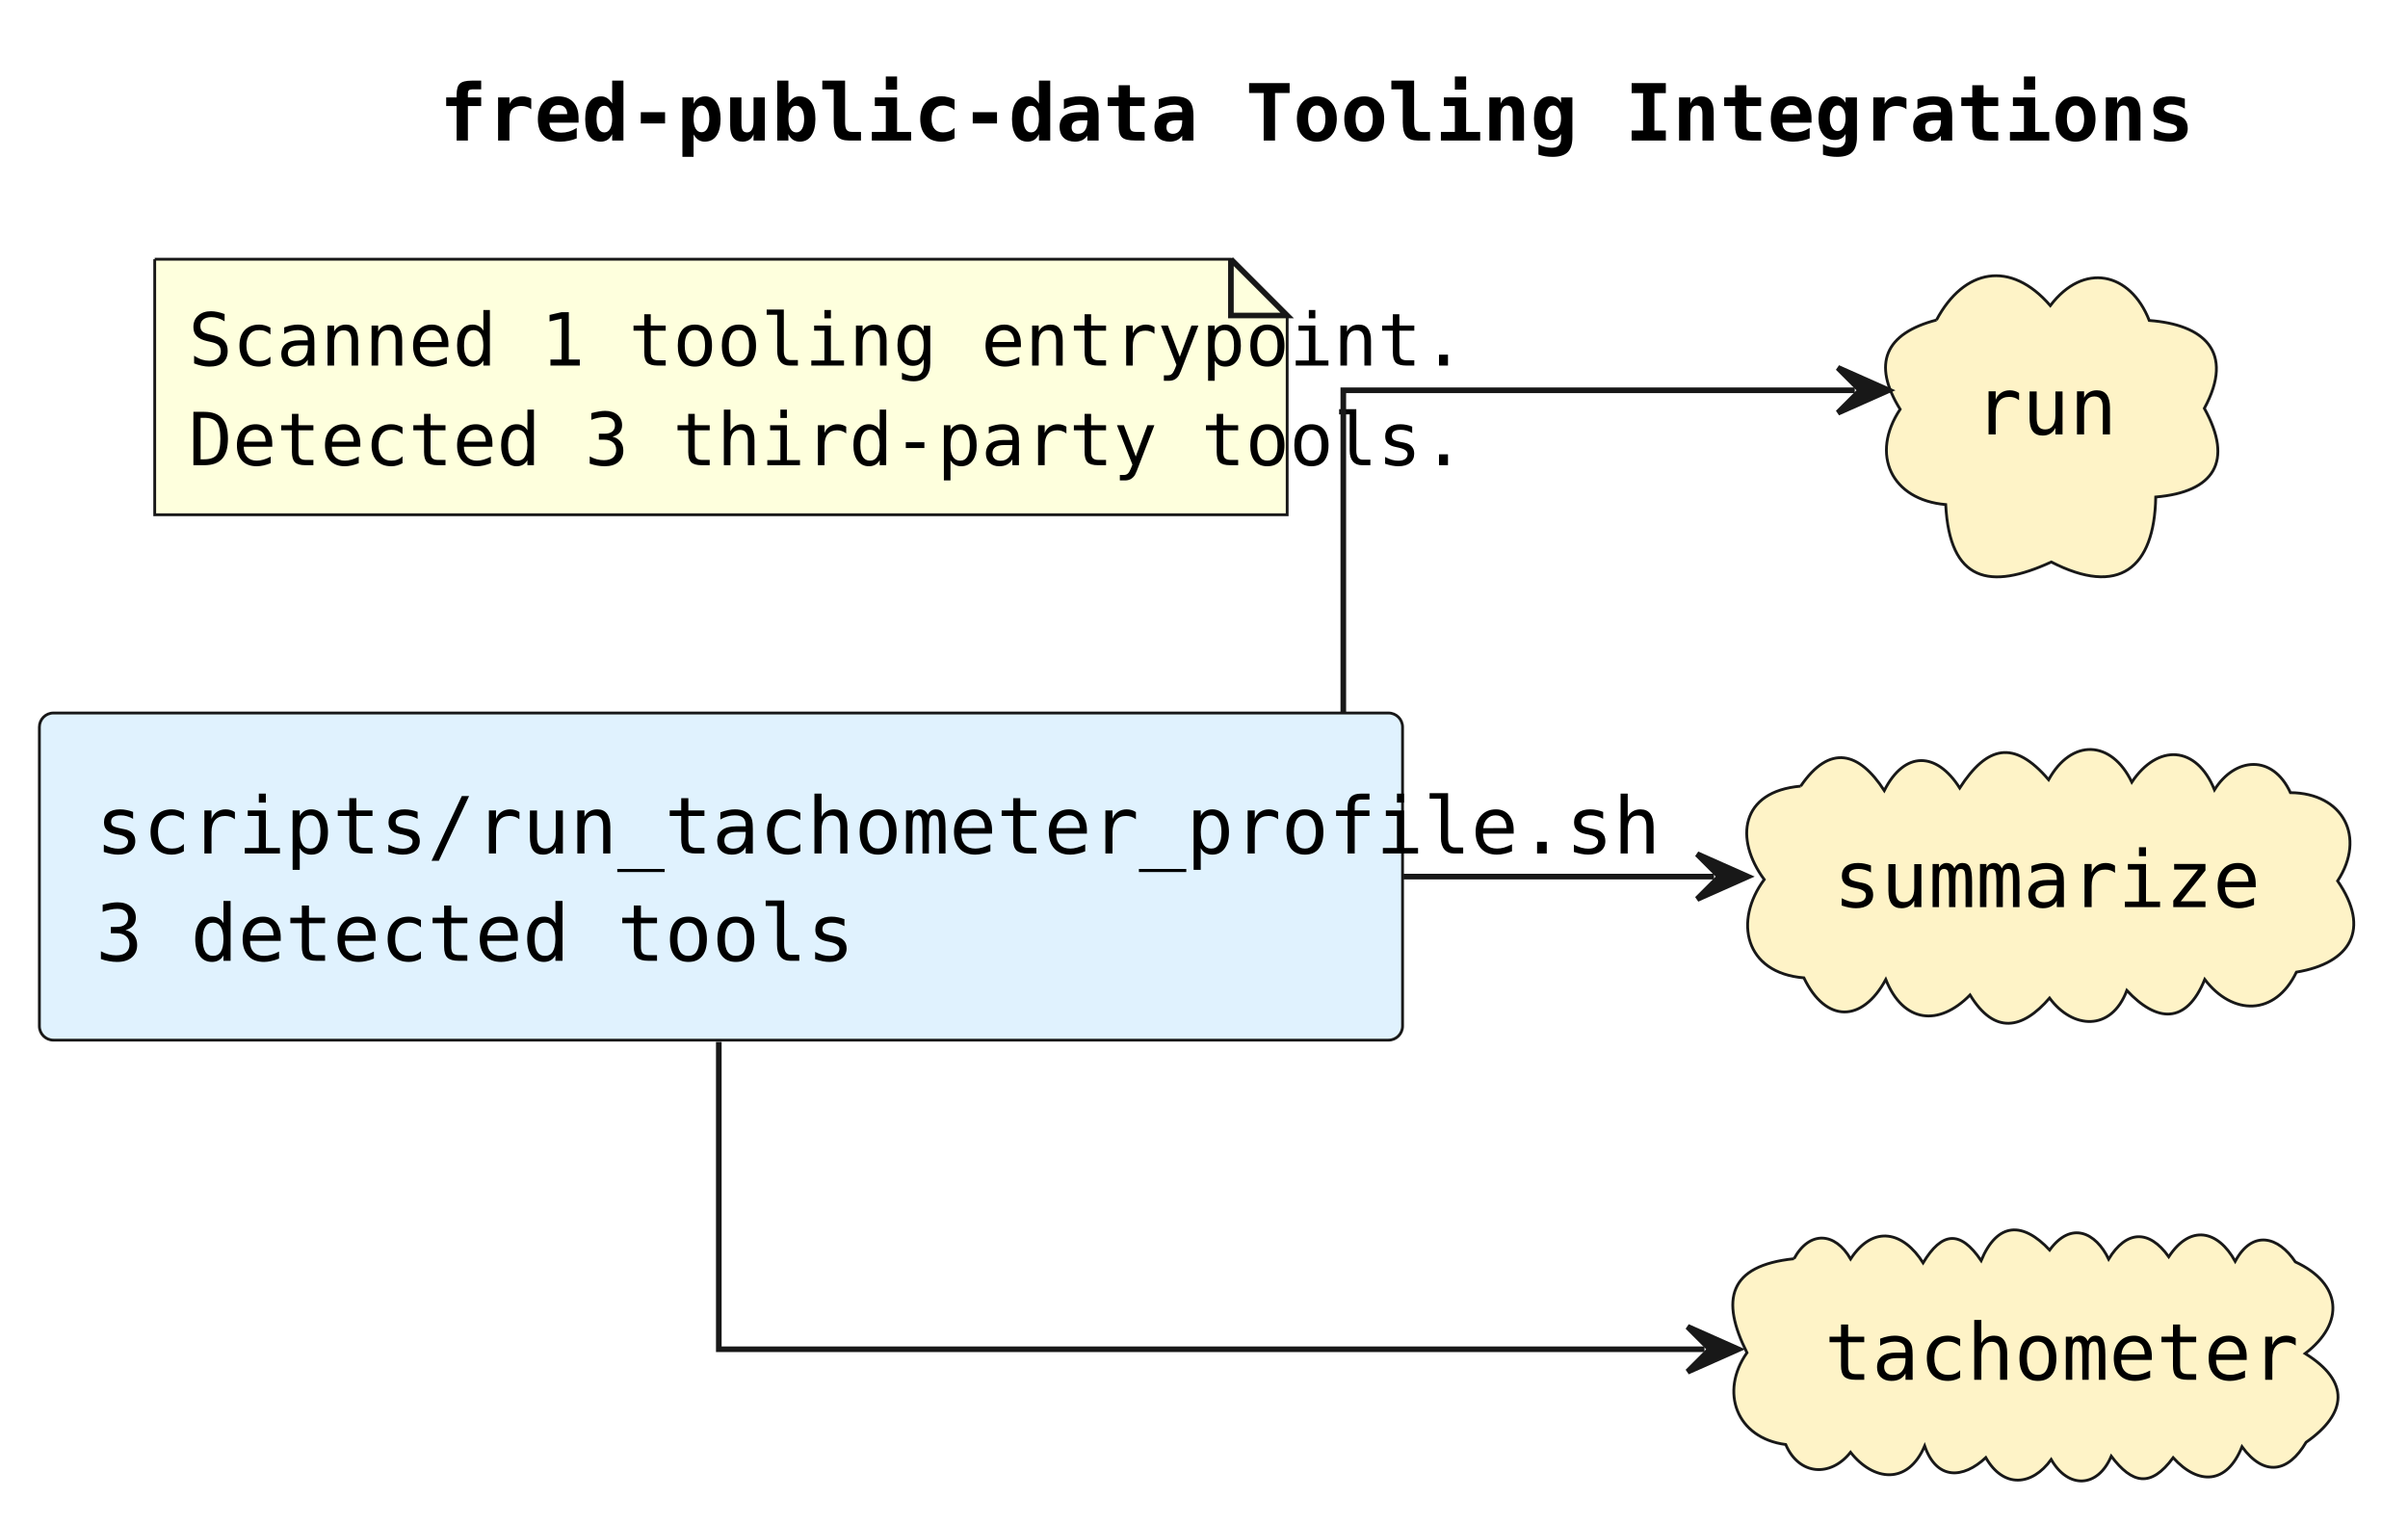
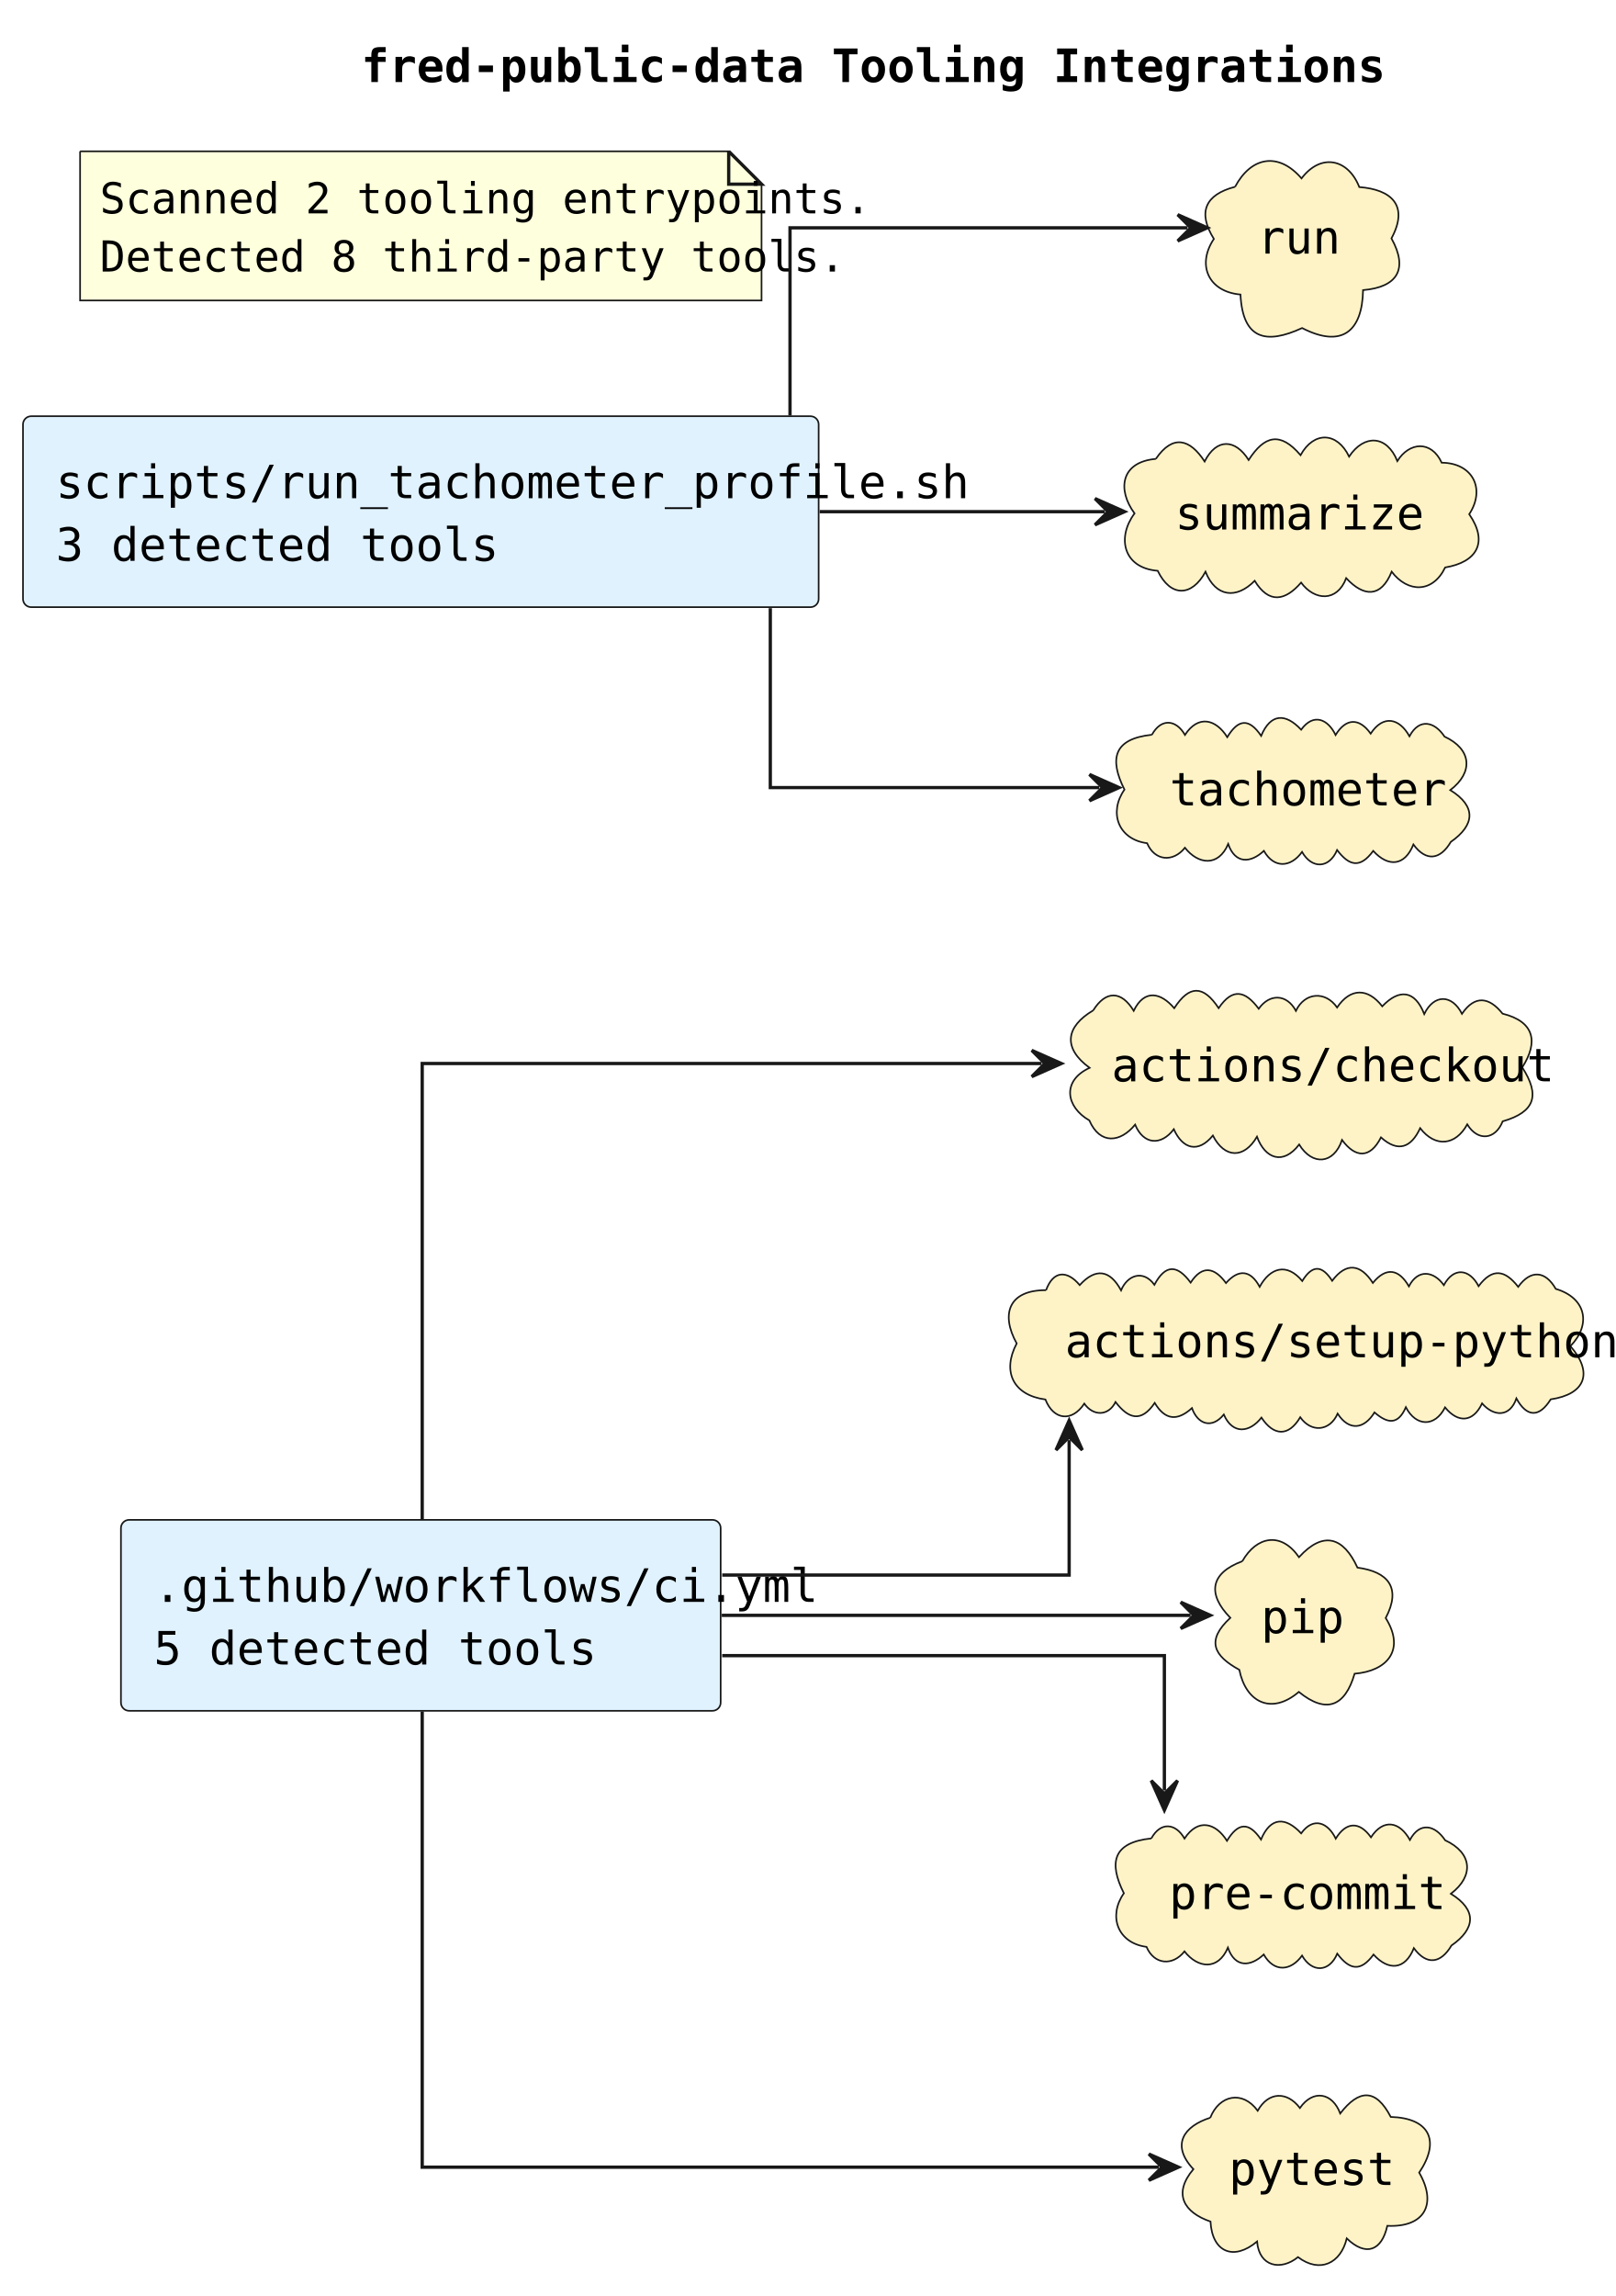
- <svg xmlns="http://www.w3.org/2000/svg" contentStyleType="text/css" data-diagram-type="DESCRIPTION" height="271px" preserveAspectRatio="none" style="width:428px;height:271px;background:#FFFFFF;" version="1.1" viewBox="0 0 428 271" width="428px" zoomAndPan="magnify">
+ <svg xmlns="http://www.w3.org/2000/svg" contentStyleType="text/css" data-diagram-type="DESCRIPTION" height="699px" preserveAspectRatio="none" style="width:492px;height:699px;background:#FFFFFF;" version="1.1" viewBox="0 0 492 699" width="492px" zoomAndPan="magnify">
  <defs />
  <g>
    <g class="title" data-source-line="1">
-       <text fill="#000000" font-family="Monospace" font-size="14" font-weight="bold" lengthAdjust="spacing" textLength="258.198" x="78.118" y="24.966">fred-public-data Tooling Integrations</text>
+       <text fill="#000000" font-family="Monospace" font-size="14" font-weight="bold" lengthAdjust="spacing" textLength="258.198" x="110.026" y="24.966">fred-public-data Tooling Integrations</text>
    </g>
-     <g class="entity" data-qualified-name="source_scripts_run_tachometer_profile_sh" data-source-line="7" id="ent0002">
+     <g class="entity" data-qualified-name="source_github_workflows_ci_yml" data-source-line="7" id="ent0002">
+       <rect fill="#E0F2FE" height="58.136" rx="2.5" ry="2.5" style="stroke:#181818;stroke-width:0.5;" width="182.623" x="36.83" y="462.708" />
+       <text fill="#000000" font-family="Monospace" font-size="14" lengthAdjust="spacing" textLength="162.623" x="46.83" y="487.674">.github/workflows/ci.yml</text>
+       <text fill="#000000" font-family="Monospace" font-size="14" lengthAdjust="spacing" textLength="105.336" x="46.83" y="506.742">5 detected tools</text>
+     </g>
+     <g class="entity" data-qualified-name="source_scripts_run_tachometer_profile_sh" data-source-line="8" id="ent0003">
      <rect fill="#E0F2FE" height="58.136" rx="2.5" ry="2.5" style="stroke:#181818;stroke-width:0.5;" width="242.291" x="7" y="126.708" />
      <text fill="#000000" font-family="Monospace" font-size="14" lengthAdjust="spacing" textLength="222.291" x="17" y="151.674">scripts/run_tachometer_profile.sh</text>
      <text fill="#000000" font-family="Monospace" font-size="14" lengthAdjust="spacing" textLength="105.336" x="17" y="170.742">3 detected tools</text>
    </g>
-     <g class="entity" data-qualified-name="tool_run" data-source-line="8" id="ent0003">
-       <path d="M344.19,56.871 C349.062,47.729 357.365,46.13 364.425,54.314 C370.289,46.55 378.613,48.288 382.013,56.953 C391.602,57.661 397.292,62.414 391.804,72.574 C397.038,82.02 393.536,87.44 383.163,88.323 C382.925,101.047 376.593,106.042 364.6,99.871 C353.693,104.904 346.531,103.418 345.83,89.67 C336.169,88.836 332.381,80.744 337.734,72.733 C332.678,64.606 335.095,59.238 344.19,56.871" fill="#FEF3C7" style="stroke:#181818;stroke-width:0.5;" />
-       <text fill="#000000" font-family="Monospace" font-size="14" lengthAdjust="spacing" textLength="23.086" x="350.98" y="77.204">run</text>
+     <g class="entity" data-qualified-name="tool_actions_checkout" data-source-line="9" id="ent0004">
+       <path d="M332.902,307.604 C336.754,301.445 341.497,301.585 345.226,307.726 C348.532,300.963 353.533,302.212 357.572,306.939 C362.192,299.791 366.453,299.916 371.094,306.919 C375.369,300.636 379.201,301.624 383.297,307.104 C386.629,302.419 391.842,302.572 394.623,307.738 C397.321,302.08 403.587,301.589 407.164,306.716 C411.244,300.679 416.542,300.738 420.915,306.37 C426.09,300.935 430.851,301.435 433.702,308.709 C436.673,302.584 442.153,302.669 445.192,308.644 C449.16,302.811 453.544,303.568 457.554,308.597 C467.236,311.007 468.546,317.167 463.548,324.955 C468.993,333.412 467.528,338.515 457.585,341.389 C455.337,347.06 449.977,347.531 446.801,342.307 C443.214,348.817 437.052,349.407 432.461,343.464 C429.728,349.366 425.757,350.981 420.527,346.271 C417.246,352.775 412.75,352.599 408.67,347.057 C406.142,354.497 399.624,354.963 395.616,348.441 C390.713,354.839 385.254,352.763 382.767,346.07 C378.831,352.848 372.909,352.692 369.338,345.713 C364.803,351.231 360.115,349.753 357.442,343.786 C353.564,348.903 348.205,348.525 345.661,342.39 C341.2,347.853 334.979,348.589 331.717,341.099 C324.619,337.047 323.218,329.064 331.799,325.093 C323.556,319.065 324.503,312.582 332.902,307.604" fill="#FEF3C7" style="stroke:#181818;stroke-width:0.5;" />
+       <text fill="#000000" font-family="Monospace" font-size="14" lengthAdjust="spacing" textLength="111.916" x="338.47" y="329.204">actions/checkout</text>
    </g>
-     <g class="entity" data-qualified-name="tool_summarize" data-source-line="9" id="ent0004">
-       <path d="M320.056,139.708 C325.25,132.088 330.488,133.662 334.915,140.496 C338.532,133.345 344.239,133.579 348.32,140.039 C353.154,132.575 357.921,131.305 364.126,138.567 C368.187,131.2 375.286,131.466 378.911,139.001 C383.495,132.141 390.387,132.418 393.602,140.359 C397.239,134.545 403.939,133.982 407.102,140.863 C416.469,140.934 420.579,148.751 415.489,156.551 C421.434,165.164 417.761,171.167 408.166,172.759 C404.384,180.611 396.795,180.518 391.876,174.052 C388.57,182.169 383.288,181.66 378.029,176.017 C375.237,183.397 368.354,182.885 364.295,177.366 C359.466,182.943 354.495,183.922 350.158,176.818 C344.6,182.486 338.279,181.795 335.182,174.066 C330.992,181.786 324.502,181.826 320.628,173.775 C310.068,172.92 308.135,163.618 313.577,156.304 C308.263,149.121 309.329,140.63 320.056,139.708" fill="#FEF3C7" style="stroke:#181818;stroke-width:0.5;" />
-       <text fill="#000000" font-family="Monospace" font-size="14" lengthAdjust="spacing" textLength="73.262" x="325.89" y="161.204">summarize</text>
+     <g class="entity" data-qualified-name="tool_actions_setup_python" data-source-line="10" id="ent0005">
+       <path d="M318.539,392.789 C320.752,386.734 324.965,386.672 328.784,391.24 C333.648,385.91 337.987,386.559 341.38,392.836 C343.276,388.246 348.074,386.392 351.53,391.14 C354.889,384.847 358.497,384.954 362.565,390.478 C366.145,384.991 369.883,385.889 373.333,390.615 C377.171,386.274 380.81,386.602 383.586,391.762 C386.761,385.957 391.818,384.305 396.56,389.994 C399.606,385.023 402.544,385.081 405.665,389.924 C409.998,384.181 414.326,384.822 418.055,390.575 C422.098,385.637 425.967,386.301 429.029,391.624 C431.797,386.251 436.56,386.928 439.67,391.25 C442.72,385.606 447.522,386.321 450.252,391.561 C454.477,385.919 458.277,386.602 462.314,391.771 C466.105,386.501 470.557,386.814 473.758,392.394 C482.903,395.096 484.734,403.119 478.214,409.825 C485.249,417.921 482.802,424.459 472.211,426.023 C468.729,431.613 464.951,431.541 461.767,425.75 C459.722,431.625 454.783,431.249 451.316,427.255 C448.569,433.118 443.941,433.269 440.044,428.472 C436.923,434.588 431.173,434.323 428.104,428.42 C425.68,433.986 422.452,433.365 418.553,429.997 C415.399,435.13 410.839,435.766 407.327,430.379 C404.952,435.761 399.292,436.235 395.943,431.472 C392.362,437.496 387.818,437.169 384.131,431.58 C380.556,436.159 375.363,436.848 372.667,430.646 C369.017,435.13 364.712,433.619 362.965,428.686 C358.513,432.716 354.782,432.38 351.628,427.105 C347.492,433.214 343.578,431.91 339.698,426.831 C337.471,431.257 332.842,431.123 330.189,427.323 C326.415,432.999 320.835,432.385 318.336,426.063 C308.599,424.777 305.029,417.61 309.601,408.999 C304.639,400.083 307.167,392.698 318.539,392.789" fill="#FEF3C7" style="stroke:#181818;stroke-width:0.5;" />
+       <text fill="#000000" font-family="Monospace" font-size="14" lengthAdjust="spacing" textLength="140.28" x="324.29" y="413.204">actions/setup-python</text>
    </g>
-     <g class="entity" data-qualified-name="tool_tachometer" data-source-line="10" id="ent0005">
-       <path d="M318.867,223.691 C321.641,218.617 326.196,218.977 328.927,223.734 C333.008,217.509 338.356,218.935 341.813,224.421 C345.13,218.934 348.386,218.508 352.128,224.024 C355.019,217.119 359.572,217.081 364.306,222.149 C368.121,216.911 372.512,219.011 374.793,223.76 C377.926,218.631 381.955,218.416 385.476,223.347 C389.317,217.506 394.221,218.628 397.288,224.152 C400.356,218.449 404.997,219.748 407.972,224.25 C416.201,228.061 416.882,235.075 409.72,240.537 C417.74,245.501 417.221,251.182 409.888,256.31 C406.706,261.712 402.419,262.453 398.491,257.1 C395.833,263.765 390.772,264.024 386.258,259.05 C382.293,264.434 378.975,263.698 375.257,258.785 C372.849,264.473 367.585,264.615 364.582,259.367 C361.173,264.103 356.075,264.52 352.959,259.033 C348.935,262.812 344.225,263.092 342.093,256.959 C339.093,263.978 332.956,263.217 328.917,258.086 C325.373,262.564 319.747,262.2 317.395,256.709 C308.588,255.56 305.632,247.314 310.509,240.391 C305.792,230.988 307.212,224.899 318.867,223.691" fill="#FEF3C7" style="stroke:#181818;stroke-width:0.5;" />
-       <text fill="#000000" font-family="Monospace" font-size="14" lengthAdjust="spacing" textLength="76.468" x="324.29" y="245.204">tachometer</text>
+     <g class="entity" data-qualified-name="tool_pip" data-source-line="11" id="ent0006">
+       <path d="M378.301,475.307 C382.646,467.679 390.111,466.216 395.565,474.069 C402.973,465.955 409.082,467.902 413.37,477.249 C422.742,478.502 426.802,483.394 421.967,492.601 C428.058,502.328 422.384,508.752 412.496,509.55 C409.586,519.525 403.895,521.893 395.513,515.087 C387.197,522.2 379.383,518.297 377.395,508.362 C369.582,504.083 367.15,499.461 374.659,492.534 C367.591,485.316 368.476,478.953 378.301,475.307" fill="#FEF3C7" style="stroke:#181818;stroke-width:0.5;" />
+       <text fill="#000000" font-family="Monospace" font-size="14" lengthAdjust="spacing" textLength="20.832" x="384.01" y="497.204">pip</text>
    </g>
-     <g class="entity" data-qualified-name="toolingGraphSummary" data-source-line="15" id="ent0009">
-       <path d="M27.5,46.068 L27.5,91.48 L228.784,91.48 L228.784,56.068 L218.784,46.068 L27.5,46.068" fill="#FEFFDD" style="stroke:#181818;stroke-width:0.5;" />
-       <path d="M218.784,46.068 L218.784,56.068 L228.784,56.068 L218.784,46.068" fill="#FEFFDD" style="stroke:#181818;stroke-width:1;" />
-       <text fill="#000000" font-family="Monospace" font-size="13" lengthAdjust="spacing" textLength="180.284" x="33.5" y="64.965">Scanned 1 tooling entrypoint.</text>
-       <text fill="#000000" font-family="Monospace" font-size="13" lengthAdjust="spacing" textLength="171.782" x="33.5" y="82.671">Detected 3 third-party tools.</text>
+     <g class="entity" data-qualified-name="tool_pre_commit" data-source-line="12" id="ent0007">
+       <path d="M350.597,559.691 C353.383,554.594 357.959,554.956 360.703,559.734 C364.797,553.486 370.163,554.916 373.634,560.421 C376.967,554.911 380.237,554.483 383.994,560.024 C386.899,553.096 391.47,553.06 396.218,558.149 C400.046,552.887 404.457,554.992 406.751,559.76 C409.898,554.609 413.944,554.394 417.479,559.347 C421.334,553.483 426.256,554.608 429.336,560.152 C432.417,554.424 437.078,555.729 440.066,560.25 C448.295,564.061 448.976,571.075 441.814,576.537 C449.834,581.501 449.315,587.182 441.982,592.31 C438.786,597.733 434.481,598.475 430.54,593.1 C427.868,599.788 422.789,600.044 418.261,595.05 C414.28,600.457 410.948,599.718 407.215,594.785 C404.795,600.496 399.509,600.638 396.494,595.367 C393.072,600.122 387.954,600.541 384.826,595.033 C380.788,598.831 376.06,599.115 373.914,592.959 C370.902,600.001 364.744,599.235 360.693,594.086 C357.137,598.583 351.489,598.22 349.125,592.709 C340.318,591.56 337.363,583.314 342.239,576.391 C337.522,566.988 338.942,560.899 350.597,559.691" fill="#FEF3C7" style="stroke:#181818;stroke-width:0.5;" />
+       <text fill="#000000" font-family="Monospace" font-size="14" lengthAdjust="spacing" textLength="76.832" x="356.02" y="581.204">pre-commit</text>
    </g>
-     <g class="link" data-entity-1="ent0002" data-entity-2="ent0003" data-link-type="dependency" data-source-line="11" id="lnk6">
-       <path d="M238.76,126.518 C238.76,101.448 238.76,69.358 238.76,69.358 C238.76,69.358 293.27,69.358 329.67,69.358" fill="none" id="source_scripts_run_tachometer_profile_sh-to-tool_run" style="stroke:#181818;stroke-width:1;" />
-       <polygon fill="#181818" points="335.67,69.358,326.67,65.358,330.67,69.358,326.67,73.358,335.67,69.358" style="stroke:#181818;stroke-width:1;" />
+     <g class="entity" data-qualified-name="tool_pytest" data-source-line="13" id="ent0008">
+       <path d="M368.549,644.723 C371.264,637.845 378.322,636.241 382.987,642.596 C386.216,636.806 391.904,636.565 395.842,641.767 C399.869,635.997 405.73,637.077 408.119,643.426 C413.807,636.082 418.926,635.697 423.504,644.484 C435.288,644.815 438.722,651.734 432.161,661.434 C437.685,671.005 433.835,678.185 422.459,677.636 C420.753,685.277 415.929,687.086 410.108,681.468 C408.281,689.068 401.925,692.192 395.257,687.162 C390.072,691.384 383.432,690.144 382.795,682.419 C375.697,688.378 369.133,685.722 368.611,676.34 C360.503,673.546 357.068,667.894 363.407,660.388 C356.408,652.929 360.581,647.269 368.549,644.723" fill="#FEF3C7" style="stroke:#181818;stroke-width:0.5;" />
+       <text fill="#000000" font-family="Monospace" font-size="14" lengthAdjust="spacing" textLength="40.46" x="374.2" y="665.204">pytest</text>
    </g>
-     <g class="link" data-entity-1="ent0002" data-entity-2="ent0004" data-link-type="dependency" data-source-line="12" id="lnk7">
-       <path d="M249.45,155.778 C271.01,155.778 286.38,155.778 304.65,155.778" fill="none" id="source_scripts_run_tachometer_profile_sh-to-tool_summarize" style="stroke:#181818;stroke-width:1;" />
-       <polygon fill="#181818" points="310.65,155.778,301.65,151.778,305.65,155.778,301.65,159.778,310.65,155.778" style="stroke:#181818;stroke-width:1;" />
+     <g class="entity" data-qualified-name="tool_run" data-source-line="14" id="ent0009">
+       <path d="M376.1,56.871 C380.972,47.729 389.275,46.13 396.335,54.314 C402.199,46.55 410.524,48.288 413.923,56.953 C423.512,57.661 429.202,62.414 423.714,72.574 C428.949,82.02 425.447,87.44 415.073,88.323 C414.835,101.047 408.503,106.042 396.51,99.871 C385.603,104.904 378.441,103.418 377.74,89.67 C368.079,88.836 364.291,80.744 369.644,72.733 C364.589,64.606 367.005,59.238 376.1,56.871" fill="#FEF3C7" style="stroke:#181818;stroke-width:0.5;" />
+       <text fill="#000000" font-family="Monospace" font-size="14" lengthAdjust="spacing" textLength="23.086" x="382.89" y="77.204">run</text>
    </g>
-     <g class="link" data-entity-1="ent0002" data-entity-2="ent0005" data-link-type="dependency" data-source-line="13" id="lnk8">
-       <path d="M127.76,185.158 C127.76,209.378 127.76,239.778 127.76,239.778 C127.76,239.778 233.67,239.778 302.96,239.778" fill="none" id="source_scripts_run_tachometer_profile_sh-to-tool_tachometer" style="stroke:#181818;stroke-width:1;" />
-       <polygon fill="#181818" points="308.96,239.778,299.96,235.778,303.96,239.778,299.96,243.778,308.96,239.778" style="stroke:#181818;stroke-width:1;" />
+     <g class="entity" data-qualified-name="tool_summarize" data-source-line="15" id="ent0010">
+       <path d="M351.966,139.708 C357.161,132.088 362.398,133.662 366.825,140.496 C370.442,133.345 376.149,133.579 380.23,140.039 C385.064,132.575 389.831,131.305 396.036,138.567 C400.097,131.2 407.197,131.466 410.821,139.001 C415.405,132.141 422.296,132.418 425.512,140.359 C429.149,134.545 435.849,133.982 439.012,140.863 C448.379,140.934 452.489,148.751 447.399,156.551 C453.344,165.164 449.671,171.167 440.076,172.759 C436.294,180.611 428.704,180.518 423.786,174.052 C420.48,182.169 415.198,181.66 409.94,176.017 C407.147,183.397 400.264,182.885 396.205,177.366 C391.376,182.943 386.406,183.922 382.068,176.818 C376.51,182.486 370.189,181.795 367.092,174.066 C362.902,181.786 356.412,181.826 352.538,173.775 C341.978,172.92 340.045,163.618 345.487,156.304 C340.173,149.121 341.239,140.63 351.966,139.708" fill="#FEF3C7" style="stroke:#181818;stroke-width:0.5;" />
+       <text fill="#000000" font-family="Monospace" font-size="14" lengthAdjust="spacing" textLength="73.262" x="357.8" y="161.204">summarize</text>
+     </g>
+     <g class="entity" data-qualified-name="tool_tachometer" data-source-line="16" id="ent0011">
+       <path d="M350.777,223.691 C353.551,218.617 358.106,218.977 360.837,223.734 C364.918,217.509 370.266,218.935 373.723,224.421 C377.041,218.934 380.296,218.508 384.038,224.024 C386.929,217.119 391.482,217.081 396.216,222.149 C400.031,216.911 404.422,219.011 406.703,223.76 C409.836,218.631 413.865,218.416 417.386,223.347 C421.227,217.506 426.131,218.628 429.198,224.152 C432.266,218.449 436.907,219.748 439.882,224.25 C448.111,228.061 448.792,235.075 441.63,240.537 C449.65,245.501 449.131,251.182 441.798,256.31 C438.616,261.712 434.329,262.453 430.401,257.1 C427.743,263.765 422.682,264.024 418.168,259.05 C414.202,264.434 410.885,263.698 407.167,258.785 C404.759,264.473 399.495,264.615 396.492,259.367 C393.082,264.103 387.985,264.52 384.869,259.033 C380.845,262.812 376.135,263.092 374.003,256.959 C371.003,263.978 364.866,263.217 360.827,258.086 C357.283,262.564 351.657,262.2 349.305,256.709 C340.498,255.56 337.543,247.314 342.419,240.391 C337.702,230.988 339.122,224.899 350.777,223.691" fill="#FEF3C7" style="stroke:#181818;stroke-width:0.5;" />
+       <text fill="#000000" font-family="Monospace" font-size="14" lengthAdjust="spacing" textLength="76.468" x="356.2" y="245.204">tachometer</text>
+     </g>
+     <g class="entity" data-qualified-name="toolingGraphSummary" data-source-line="26" id="ent0020">
+       <path d="M24.39,46.068 L24.39,91.48 L231.901,91.48 L231.901,56.068 L221.901,46.068 L24.39,46.068" fill="#FEFFDD" style="stroke:#181818;stroke-width:0.5;" />
+       <path d="M221.901,46.068 L221.901,56.068 L231.901,56.068 L221.901,46.068" fill="#FEFFDD" style="stroke:#181818;stroke-width:1;" />
+       <text fill="#000000" font-family="Monospace" font-size="13" lengthAdjust="spacing" textLength="186.511" x="30.39" y="64.965">Scanned 2 tooling entrypoints.</text>
+       <text fill="#000000" font-family="Monospace" font-size="13" lengthAdjust="spacing" textLength="171.782" x="30.39" y="82.671">Detected 8 third-party tools.</text>
+     </g>
+     <g class="link" data-entity-1="ent0002" data-entity-2="ent0004" data-link-type="dependency" data-source-line="17" id="lnk12">
+       <path d="M128.57,462.508 C128.57,414.378 128.57,323.778 128.57,323.778 C128.57,323.778 238.43,323.778 317.19,323.778" fill="none" id="source_github_workflows_ci_yml-to-tool_actions_checkout" style="stroke:#181818;stroke-width:1;" />
+       <polygon fill="#181818" points="323.19,323.778,314.19,319.778,318.19,323.778,314.19,327.778,323.19,323.778" style="stroke:#181818;stroke-width:1;" />
+     </g>
+     <g class="link" data-entity-1="ent0002" data-entity-2="ent0005" data-link-type="dependency" data-source-line="18" id="lnk13">
+       <path d="M219.92,479.508 C271.48,479.508 325.57,479.508 325.57,479.508 C325.57,479.508 325.57,459.208 325.57,438.458" fill="none" id="source_github_workflows_ci_yml-to-tool_actions_setup_python" style="stroke:#181818;stroke-width:1;" />
+       <polygon fill="#181818" points="325.57,432.458,321.57,441.458,325.57,437.458,329.57,441.458,325.57,432.458" style="stroke:#181818;stroke-width:1;" />
+     </g>
+     <g class="link" data-entity-1="ent0002" data-entity-2="ent0006" data-link-type="dependency" data-source-line="19" id="lnk14">
+       <path d="M219.79,491.778 C272.29,491.778 328.36,491.778 362.56,491.778" fill="none" id="source_github_workflows_ci_yml-to-tool_pip" style="stroke:#181818;stroke-width:1;" />
+       <polygon fill="#181818" points="368.56,491.778,359.56,487.778,363.56,491.778,359.56,495.778,368.56,491.778" style="stroke:#181818;stroke-width:1;" />
+     </g>
+     <g class="link" data-entity-1="ent0002" data-entity-2="ent0007" data-link-type="dependency" data-source-line="20" id="lnk15">
+       <path d="M219.91,504.038 C282.68,504.038 354.57,504.038 354.57,504.038 C354.57,504.038 354.57,524.338 354.57,545.088" fill="none" id="source_github_workflows_ci_yml-to-tool_pre_commit" style="stroke:#181818;stroke-width:1;" />
+       <polygon fill="#181818" points="354.57,551.088,358.57,542.088,354.57,546.088,350.57,542.088,354.57,551.088" style="stroke:#181818;stroke-width:1;" />
+     </g>
+     <g class="link" data-entity-1="ent0002" data-entity-2="ent0008" data-link-type="dependency" data-source-line="21" id="lnk16">
+       <path d="M128.57,521.038 C128.57,569.168 128.57,659.778 128.57,659.778 C128.57,659.778 280.41,659.778 352.85,659.778" fill="none" id="source_github_workflows_ci_yml-to-tool_pytest" style="stroke:#181818;stroke-width:1;" />
+       <polygon fill="#181818" points="358.85,659.778,349.85,655.778,353.85,659.778,349.85,663.778,358.85,659.778" style="stroke:#181818;stroke-width:1;" />
+     </g>
+     <g class="link" data-entity-1="ent0003" data-entity-2="ent0009" data-link-type="dependency" data-source-line="22" id="lnk17">
+       <path d="M240.57,126.518 C240.57,101.448 240.57,69.358 240.57,69.358 C240.57,69.358 317.55,69.358 361.63,69.358" fill="none" id="source_scripts_run_tachometer_profile_sh-to-tool_run" style="stroke:#181818;stroke-width:1;" />
+       <polygon fill="#181818" points="367.63,69.358,358.63,65.358,362.63,69.358,358.63,73.358,367.63,69.358" style="stroke:#181818;stroke-width:1;" />
+     </g>
+     <g class="link" data-entity-1="ent0003" data-entity-2="ent0010" data-link-type="dependency" data-source-line="23" id="lnk18">
+       <path d="M249.6,155.778 C282.25,155.778 309.84,155.778 336.44,155.778" fill="none" id="source_scripts_run_tachometer_profile_sh-to-tool_summarize" style="stroke:#181818;stroke-width:1;" />
+       <polygon fill="#181818" points="342.44,155.778,333.44,151.778,337.44,155.778,333.44,159.778,342.44,155.778" style="stroke:#181818;stroke-width:1;" />
+     </g>
+     <g class="link" data-entity-1="ent0003" data-entity-2="ent0011" data-link-type="dependency" data-source-line="24" id="lnk19">
+       <path d="M234.57,185.158 C234.57,209.378 234.57,239.778 234.57,239.778 C234.57,239.778 288.31,239.778 334.76,239.778" fill="none" id="source_scripts_run_tachometer_profile_sh-to-tool_tachometer" style="stroke:#181818;stroke-width:1;" />
+       <polygon fill="#181818" points="340.76,239.778,331.76,235.778,335.76,239.778,331.76,243.778,340.76,239.778" style="stroke:#181818;stroke-width:1;" />
    </g>
  </g>
</svg>
